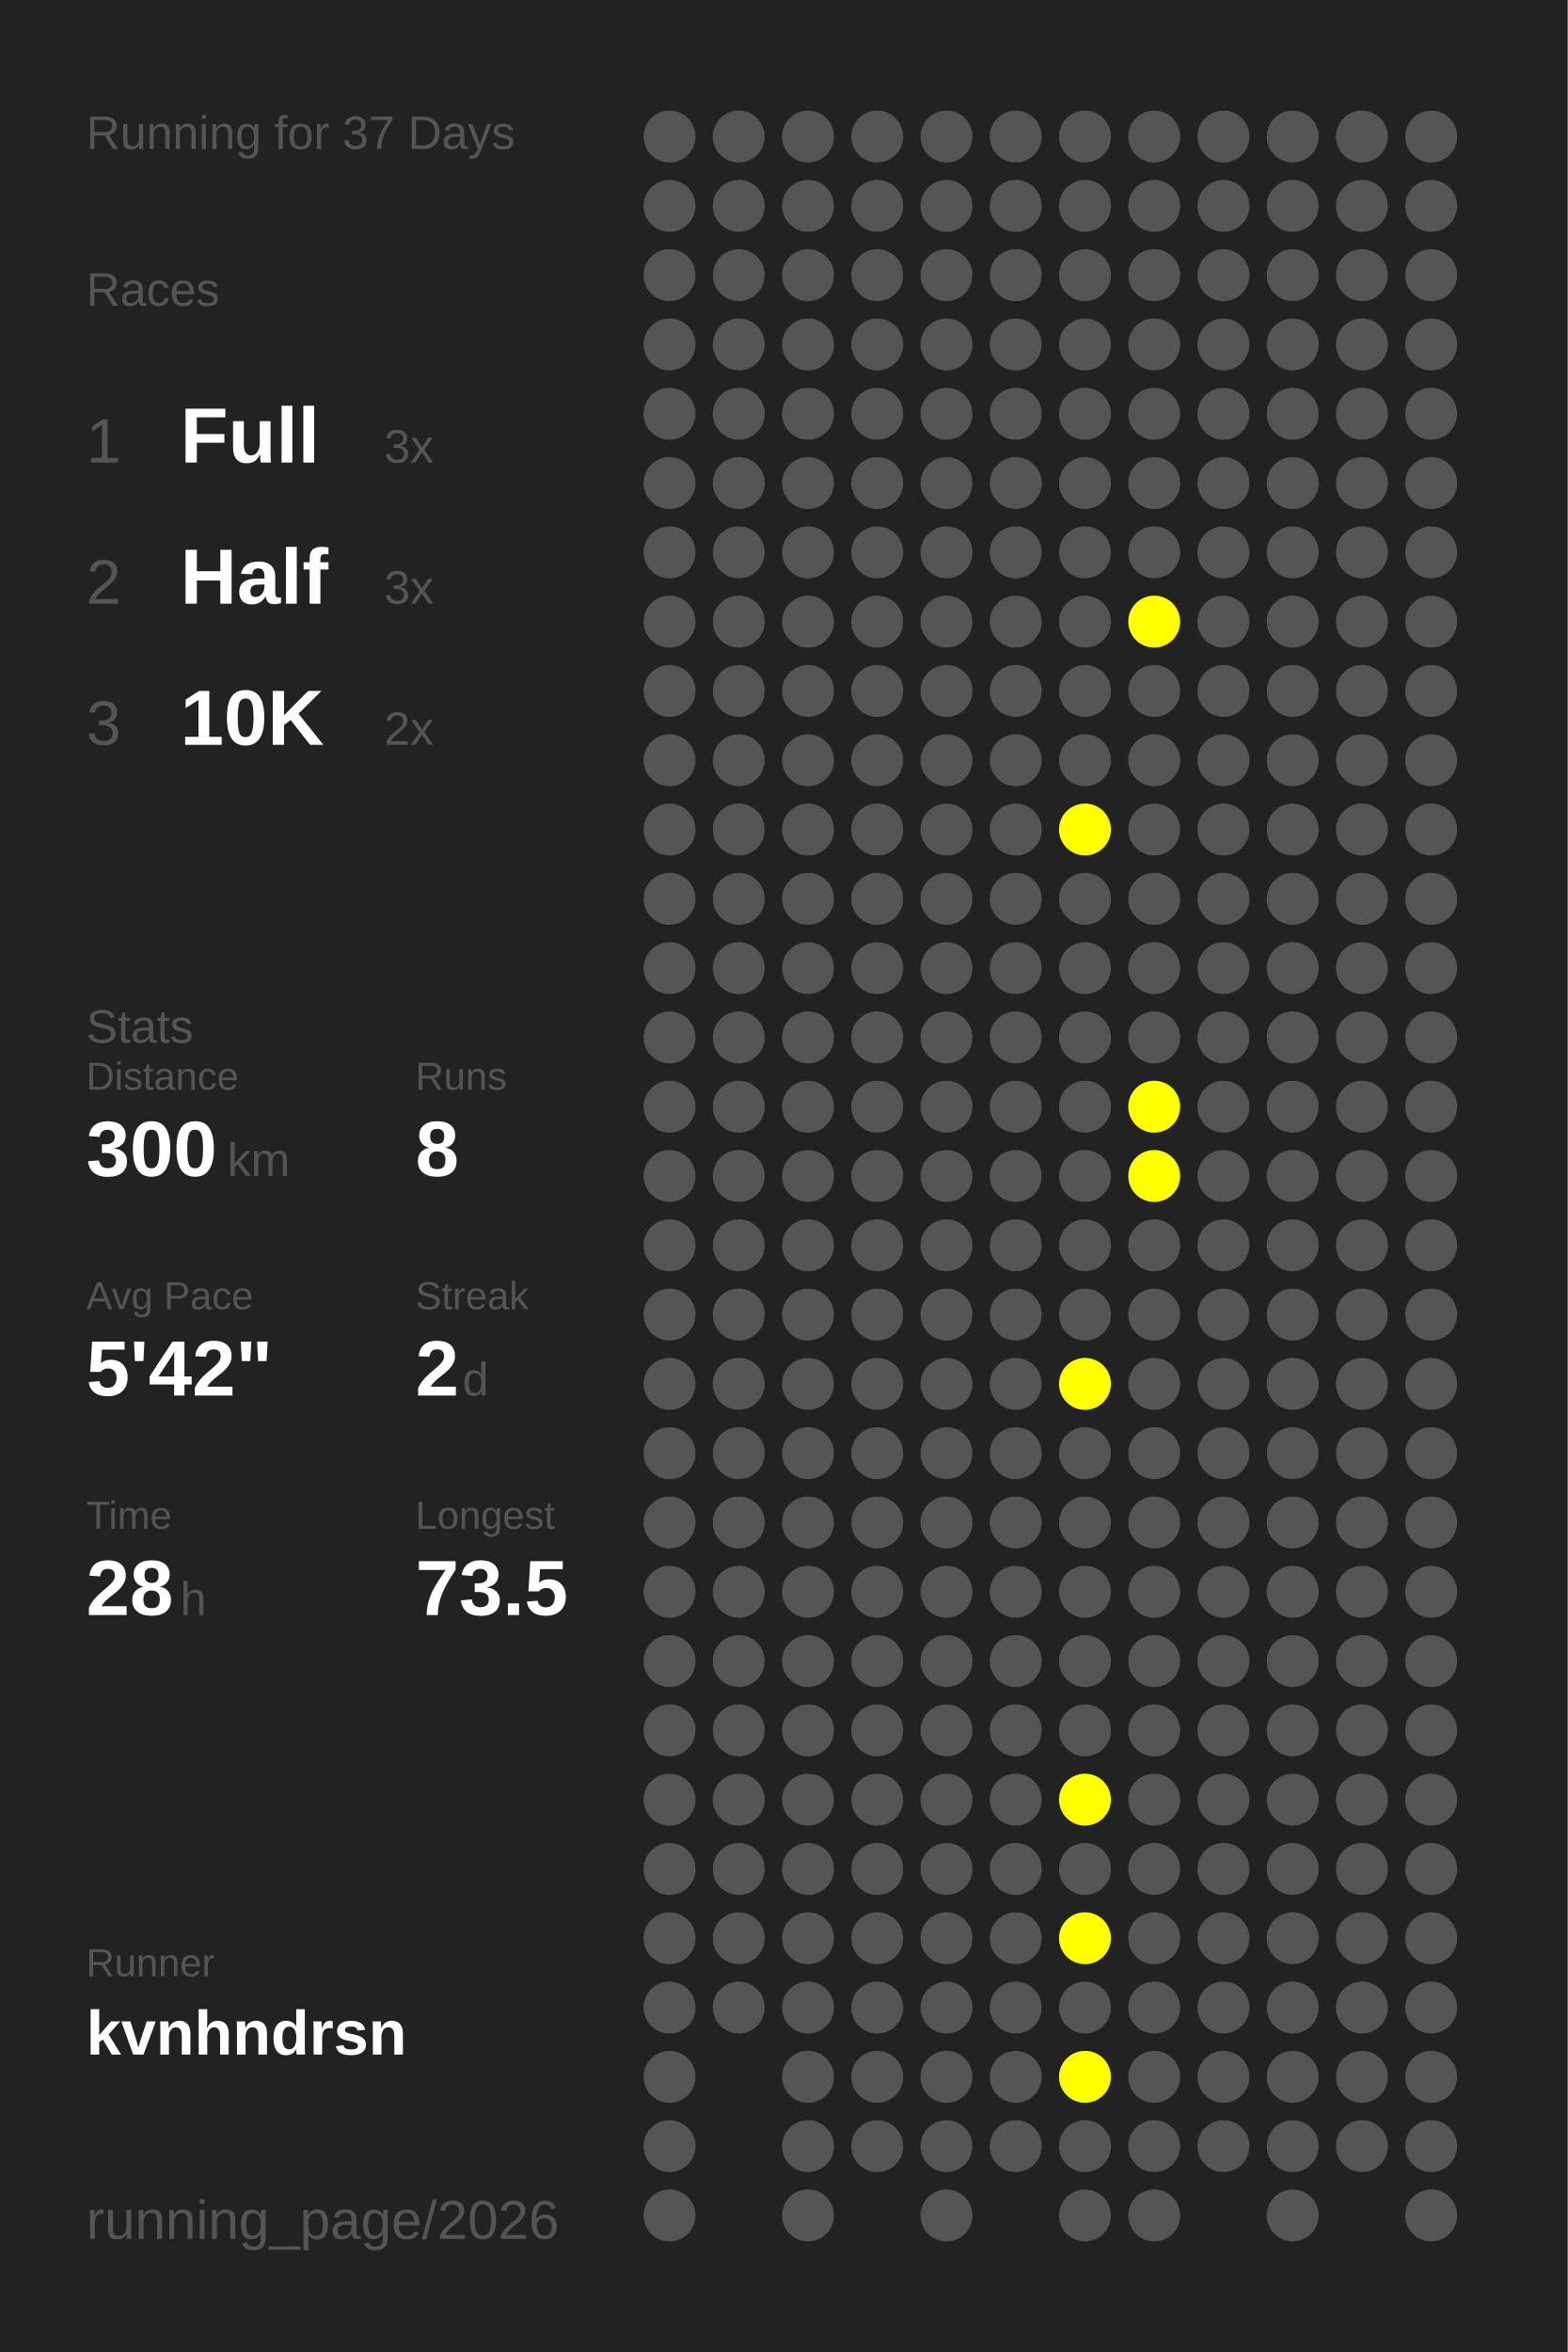
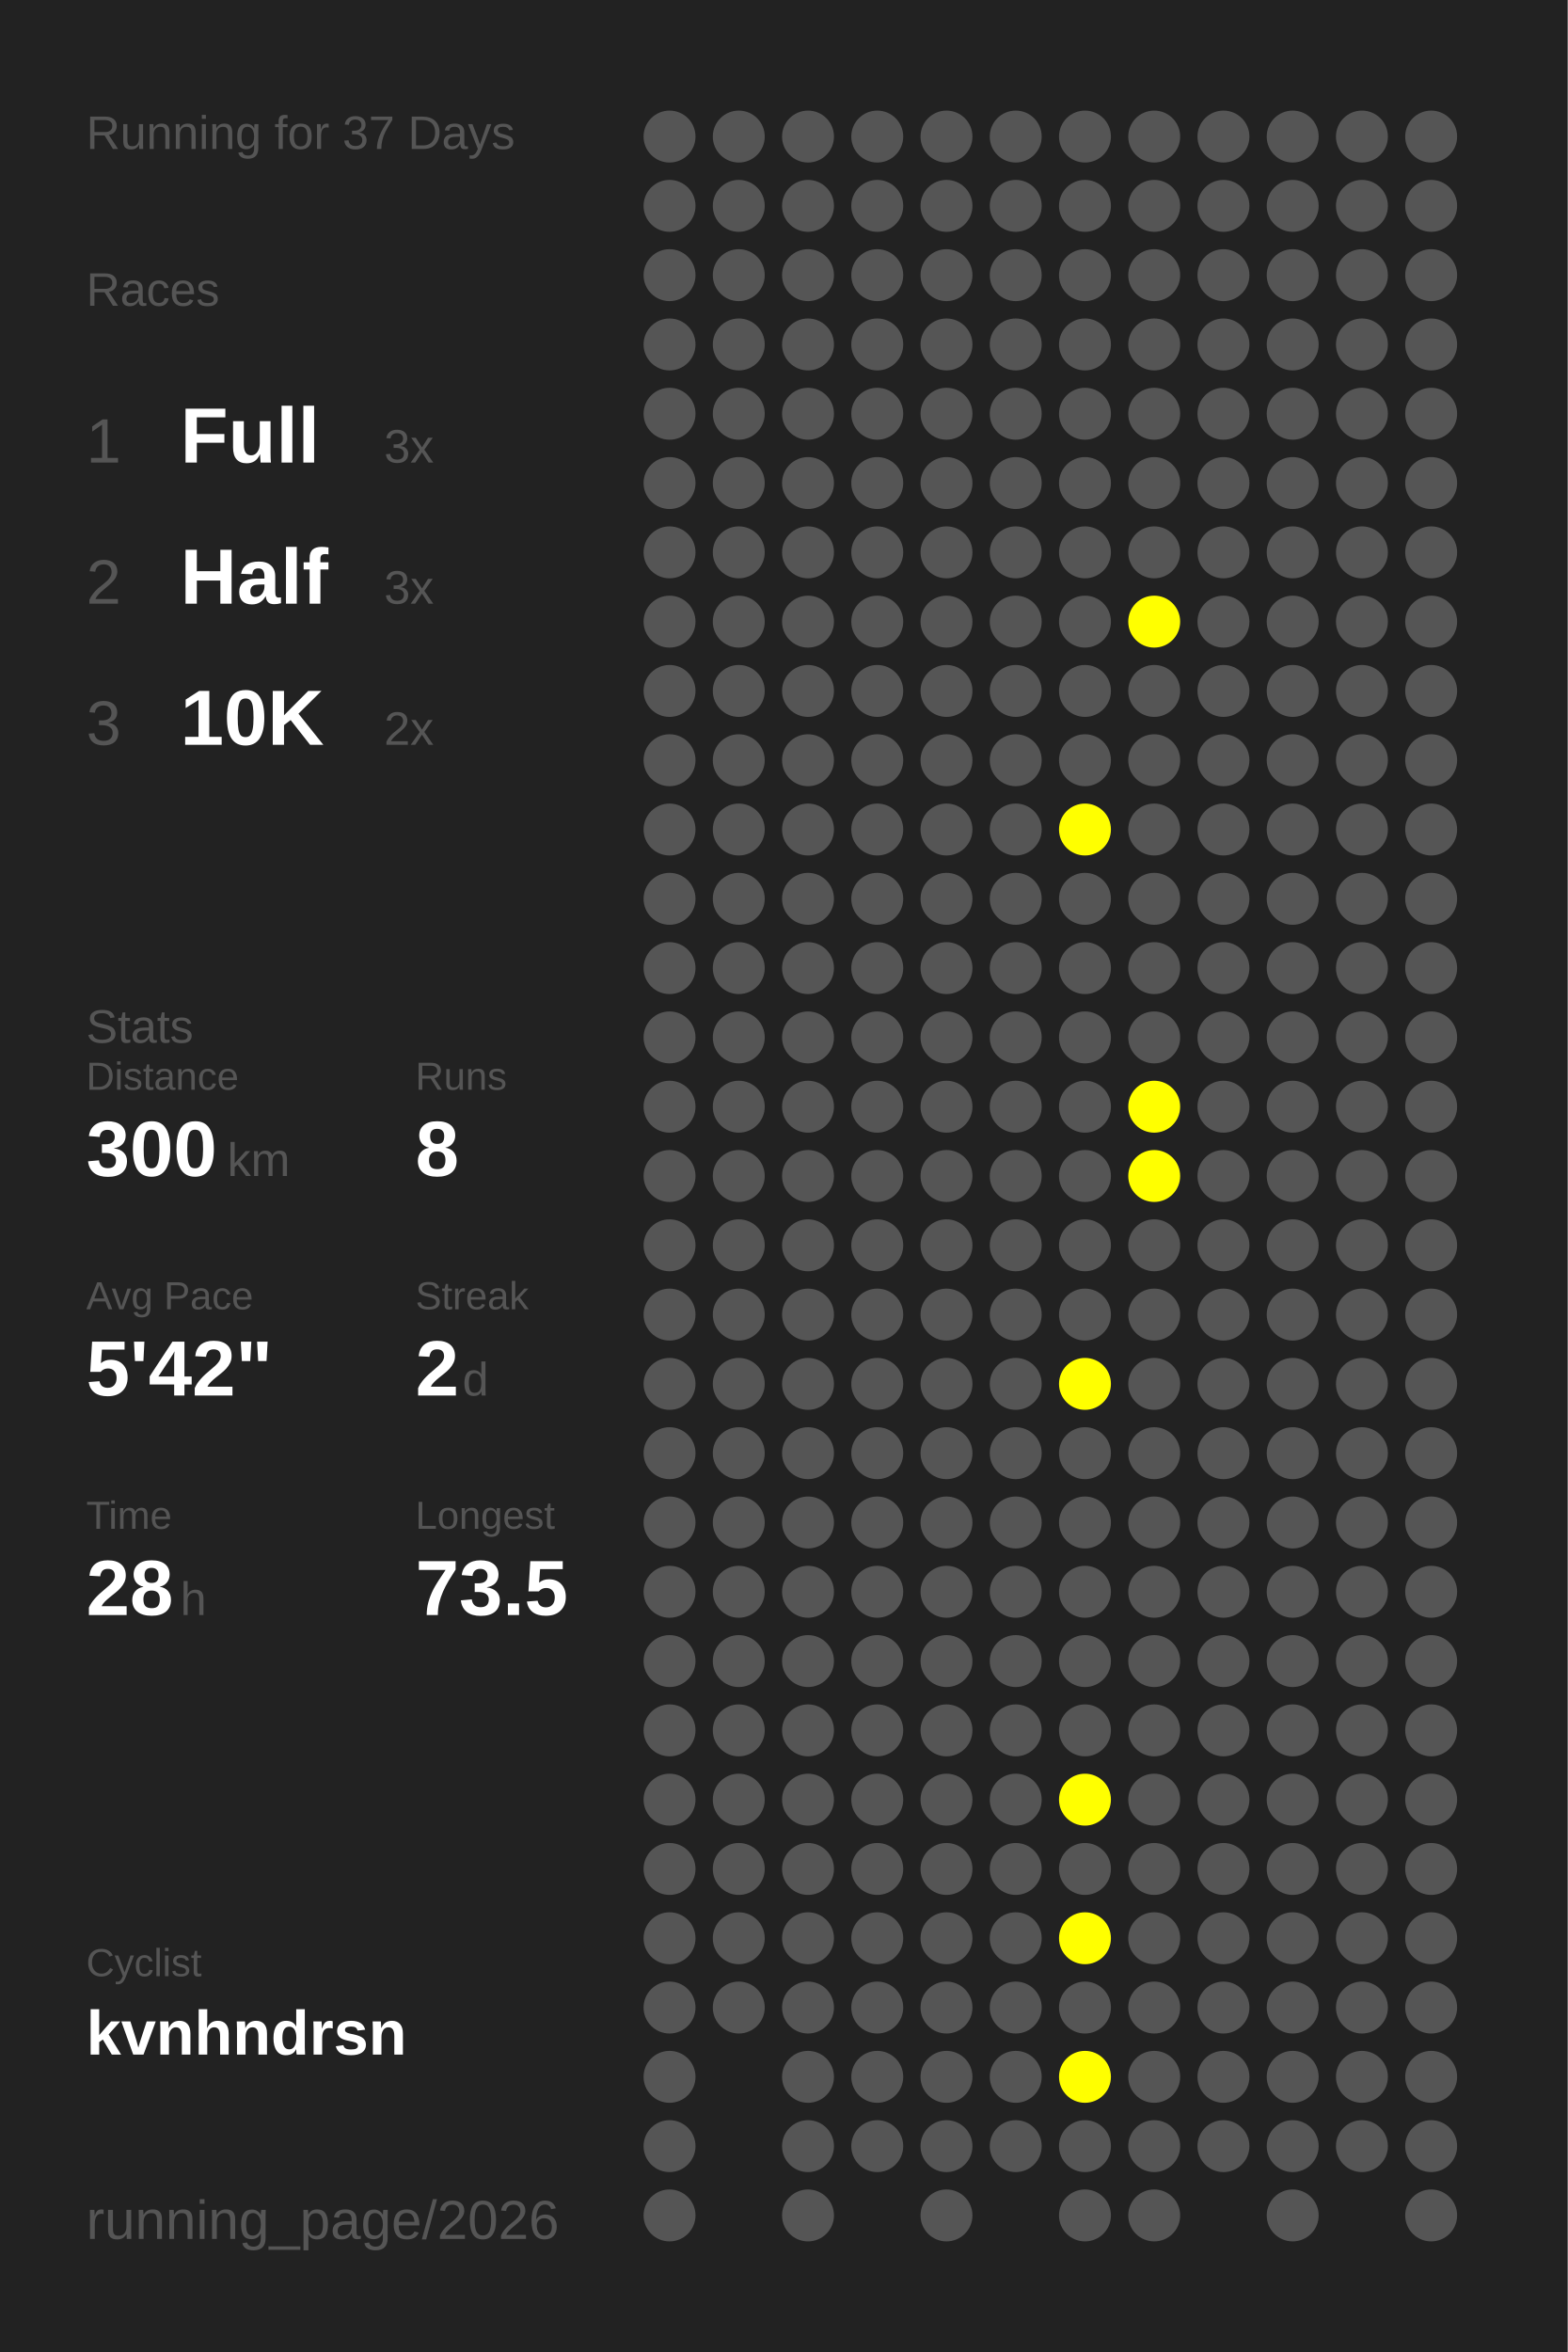
<svg xmlns="http://www.w3.org/2000/svg" baseProfile="full" height="300mm" version="1.1" viewBox="0,0,200,300" width="200mm">
  <defs />
  <rect fill="#222222" height="300" width="200" x="0" y="0" />
  <text fill="#555555" style="font-size:6px; font-family:Arial;" x="11" y="19">Running for 37 Days</text>
  <text fill="#555555" style="font-size:6px; font-family:Arial;" x="11" y="39">Races</text>
  <text fill="#555555" style="font-size:8px; font-family:Arial;" x="11" y="59">1</text>
  <text fill="#FFFFFF" style="font-size:10px; font-family:Arial; font-weight:bold;" x="23" y="59">Full</text>
  <text fill="#555555" style="font-size:6px; font-family:Arial;" x="49" y="59">3x</text>
  <text fill="#555555" style="font-size:8px; font-family:Arial;" x="11" y="77">2</text>
  <text fill="#FFFFFF" style="font-size:10px; font-family:Arial; font-weight:bold;" x="23" y="77">Half</text>
  <text fill="#555555" style="font-size:6px; font-family:Arial;" x="49" y="77">3x</text>
  <text fill="#555555" style="font-size:8px; font-family:Arial;" x="11" y="95">3</text>
  <text fill="#FFFFFF" style="font-size:10px; font-family:Arial; font-weight:bold;" x="23" y="95">10K</text>
  <text fill="#555555" style="font-size:6px; font-family:Arial;" x="49" y="95">2x</text>
  <text fill="#555555" style="font-size:6px; font-family:Arial;" x="11" y="133">Stats</text>
  <text fill="#555555" style="font-size:5px; font-family:Arial;" x="11" y="139">Distance</text>
  <text fill="#FFFFFF" style="font-size:10px; font-family:Arial; font-weight:bold;" x="11" y="150">300</text>
  <text fill="#555555" style="font-size:6px; font-family:Arial;" x="29" y="150">km</text>
  <text fill="#555555" style="font-size:5px; font-family:Arial;" x="53" y="139">Runs</text>
  <text fill="#FFFFFF" style="font-size:10px; font-family:Arial; font-weight:bold;" x="53" y="150">8</text>
  <text fill="#555555" style="font-size:5px; font-family:Arial;" x="11" y="167">Avg Pace</text>
  <text fill="#FFFFFF" style="font-size:10px; font-family:Arial; font-weight:bold;" x="11" y="178">5'42"</text>
  <text fill="#555555" style="font-size:5px; font-family:Arial;" x="53" y="167">Streak</text>
  <text fill="#FFFFFF" style="font-size:10px; font-family:Arial; font-weight:bold;" x="53" y="178">2</text>
  <text fill="#555555" style="font-size:6px; font-family:Arial;" x="59" y="178">d</text>
  <text fill="#555555" style="font-size:5px; font-family:Arial;" x="11" y="195">Time</text>
  <text fill="#FFFFFF" style="font-size:10px; font-family:Arial; font-weight:bold;" x="11" y="206">28</text>
  <text fill="#555555" style="font-size:6px; font-family:Arial;" x="23" y="206">h</text>
  <text fill="#555555" style="font-size:5px; font-family:Arial;" x="53" y="195">Longest</text>
  <text fill="#FFFFFF" style="font-size:10px; font-family:Arial; font-weight:bold;" x="53" y="206">73.5</text>
-   <text fill="#555555" style="font-size:5px; font-family:Arial;" x="11" y="252.065">Runner</text>
+   <text fill="#555555" style="font-size:5px; font-family:Arial;" x="11" y="252.065">Cyclist</text>
  <text fill="#FFFFFF" style="font-size:8px; font-family:Arial; font-weight:bold;" x="11" y="262.065">kvnhndrsn</text>
  <text fill="#555555" style="font-size:7px; font-family:Arial;" x="11" y="285.581">running_page/2026</text>
  <circle cx="85.417" cy="17.419" fill="#555555" r="3.312" />
  <circle cx="85.417" cy="26.258" fill="#555555" r="3.312" />
  <circle cx="85.417" cy="35.097" fill="#555555" r="3.312" />
  <circle cx="85.417" cy="43.935" fill="#555555" r="3.312" />
  <circle cx="85.417" cy="52.774" fill="#555555" r="3.312" />
  <circle cx="85.417" cy="61.613" fill="#555555" r="3.312" />
  <circle cx="85.417" cy="70.452" fill="#555555" r="3.312" />
  <circle cx="85.417" cy="79.29" fill="#555555" r="3.312" />
  <circle cx="85.417" cy="88.129" fill="#555555" r="3.312" />
  <circle cx="85.417" cy="96.968" fill="#555555" r="3.312" />
  <circle cx="85.417" cy="105.806" fill="#555555" r="3.312" />
  <circle cx="85.417" cy="114.645" fill="#555555" r="3.312" />
  <circle cx="85.417" cy="123.484" fill="#555555" r="3.312" />
  <circle cx="85.417" cy="132.323" fill="#555555" r="3.312" />
  <circle cx="85.417" cy="141.161" fill="#555555" r="3.312" />
  <circle cx="85.417" cy="150" fill="#555555" r="3.312" />
  <circle cx="85.417" cy="158.839" fill="#555555" r="3.312" />
  <circle cx="85.417" cy="167.677" fill="#555555" r="3.312" />
  <circle cx="85.417" cy="176.516" fill="#555555" r="3.312" />
  <circle cx="85.417" cy="185.355" fill="#555555" r="3.312" />
  <circle cx="85.417" cy="194.194" fill="#555555" r="3.312" />
  <circle cx="85.417" cy="203.032" fill="#555555" r="3.312" />
  <circle cx="85.417" cy="211.871" fill="#555555" r="3.312" />
  <circle cx="85.417" cy="220.71" fill="#555555" r="3.312" />
  <circle cx="85.417" cy="229.548" fill="#555555" r="3.312" />
  <circle cx="85.417" cy="238.387" fill="#555555" r="3.312" />
  <circle cx="85.417" cy="247.226" fill="#555555" r="3.312" />
  <circle cx="85.417" cy="256.065" fill="#555555" r="3.312" />
  <circle cx="85.417" cy="264.903" fill="#555555" r="3.312" />
  <circle cx="85.417" cy="273.742" fill="#555555" r="3.312" />
  <circle cx="85.417" cy="282.581" fill="#555555" r="3.312" />
  <circle cx="94.25" cy="17.419" fill="#555555" r="3.312" />
  <circle cx="94.25" cy="26.258" fill="#555555" r="3.312" />
  <circle cx="94.25" cy="35.097" fill="#555555" r="3.312" />
  <circle cx="94.25" cy="43.935" fill="#555555" r="3.312" />
  <circle cx="94.25" cy="52.774" fill="#555555" r="3.312" />
  <circle cx="94.25" cy="61.613" fill="#555555" r="3.312" />
  <circle cx="94.25" cy="70.452" fill="#555555" r="3.312" />
  <circle cx="94.25" cy="79.29" fill="#555555" r="3.312" />
  <circle cx="94.25" cy="88.129" fill="#555555" r="3.312" />
  <circle cx="94.25" cy="96.968" fill="#555555" r="3.312" />
  <circle cx="94.25" cy="105.806" fill="#555555" r="3.312" />
  <circle cx="94.25" cy="114.645" fill="#555555" r="3.312" />
  <circle cx="94.25" cy="123.484" fill="#555555" r="3.312" />
  <circle cx="94.25" cy="132.323" fill="#555555" r="3.312" />
  <circle cx="94.25" cy="141.161" fill="#555555" r="3.312" />
  <circle cx="94.25" cy="150" fill="#555555" r="3.312" />
  <circle cx="94.25" cy="158.839" fill="#555555" r="3.312" />
  <circle cx="94.25" cy="167.677" fill="#555555" r="3.312" />
  <circle cx="94.25" cy="176.516" fill="#555555" r="3.312" />
  <circle cx="94.25" cy="185.355" fill="#555555" r="3.312" />
  <circle cx="94.25" cy="194.194" fill="#555555" r="3.312" />
  <circle cx="94.25" cy="203.032" fill="#555555" r="3.312" />
  <circle cx="94.25" cy="211.871" fill="#555555" r="3.312" />
  <circle cx="94.25" cy="220.71" fill="#555555" r="3.312" />
  <circle cx="94.25" cy="229.548" fill="#555555" r="3.312" />
  <circle cx="94.25" cy="238.387" fill="#555555" r="3.312" />
  <circle cx="94.25" cy="247.226" fill="#555555" r="3.312" />
  <circle cx="94.25" cy="256.065" fill="#555555" r="3.312" />
  <circle cx="103.083" cy="17.419" fill="#555555" r="3.312" />
  <circle cx="103.083" cy="26.258" fill="#555555" r="3.312" />
  <circle cx="103.083" cy="35.097" fill="#555555" r="3.312" />
  <circle cx="103.083" cy="43.935" fill="#555555" r="3.312" />
  <circle cx="103.083" cy="52.774" fill="#555555" r="3.312" />
  <circle cx="103.083" cy="61.613" fill="#555555" r="3.312" />
  <circle cx="103.083" cy="70.452" fill="#555555" r="3.312" />
  <circle cx="103.083" cy="79.29" fill="#555555" r="3.312" />
  <circle cx="103.083" cy="88.129" fill="#555555" r="3.312" />
  <circle cx="103.083" cy="96.968" fill="#555555" r="3.312" />
  <circle cx="103.083" cy="105.806" fill="#555555" r="3.312" />
  <circle cx="103.083" cy="114.645" fill="#555555" r="3.312" />
  <circle cx="103.083" cy="123.484" fill="#555555" r="3.312" />
  <circle cx="103.083" cy="132.323" fill="#555555" r="3.312" />
  <circle cx="103.083" cy="141.161" fill="#555555" r="3.312" />
  <circle cx="103.083" cy="150" fill="#555555" r="3.312" />
  <circle cx="103.083" cy="158.839" fill="#555555" r="3.312" />
  <circle cx="103.083" cy="167.677" fill="#555555" r="3.312" />
  <circle cx="103.083" cy="176.516" fill="#555555" r="3.312" />
  <circle cx="103.083" cy="185.355" fill="#555555" r="3.312" />
  <circle cx="103.083" cy="194.194" fill="#555555" r="3.312" />
  <circle cx="103.083" cy="203.032" fill="#555555" r="3.312" />
  <circle cx="103.083" cy="211.871" fill="#555555" r="3.312" />
  <circle cx="103.083" cy="220.71" fill="#555555" r="3.312" />
  <circle cx="103.083" cy="229.548" fill="#555555" r="3.312" />
  <circle cx="103.083" cy="238.387" fill="#555555" r="3.312" />
  <circle cx="103.083" cy="247.226" fill="#555555" r="3.312" />
  <circle cx="103.083" cy="256.065" fill="#555555" r="3.312" />
  <circle cx="103.083" cy="264.903" fill="#555555" r="3.312" />
  <circle cx="103.083" cy="273.742" fill="#555555" r="3.312" />
  <circle cx="103.083" cy="282.581" fill="#555555" r="3.312" />
  <circle cx="111.917" cy="17.419" fill="#555555" r="3.312" />
  <circle cx="111.917" cy="26.258" fill="#555555" r="3.312" />
  <circle cx="111.917" cy="35.097" fill="#555555" r="3.312" />
  <circle cx="111.917" cy="43.935" fill="#555555" r="3.312" />
  <circle cx="111.917" cy="52.774" fill="#555555" r="3.312" />
  <circle cx="111.917" cy="61.613" fill="#555555" r="3.312" />
  <circle cx="111.917" cy="70.452" fill="#555555" r="3.312" />
  <circle cx="111.917" cy="79.29" fill="#555555" r="3.312" />
  <circle cx="111.917" cy="88.129" fill="#555555" r="3.312" />
  <circle cx="111.917" cy="96.968" fill="#555555" r="3.312" />
  <circle cx="111.917" cy="105.806" fill="#555555" r="3.312" />
  <circle cx="111.917" cy="114.645" fill="#555555" r="3.312" />
  <circle cx="111.917" cy="123.484" fill="#555555" r="3.312" />
  <circle cx="111.917" cy="132.323" fill="#555555" r="3.312" />
  <circle cx="111.917" cy="141.161" fill="#555555" r="3.312" />
  <circle cx="111.917" cy="150" fill="#555555" r="3.312" />
  <circle cx="111.917" cy="158.839" fill="#555555" r="3.312" />
  <circle cx="111.917" cy="167.677" fill="#555555" r="3.312" />
  <circle cx="111.917" cy="176.516" fill="#555555" r="3.312" />
  <circle cx="111.917" cy="185.355" fill="#555555" r="3.312" />
  <circle cx="111.917" cy="194.194" fill="#555555" r="3.312" />
  <circle cx="111.917" cy="203.032" fill="#555555" r="3.312" />
  <circle cx="111.917" cy="211.871" fill="#555555" r="3.312" />
  <circle cx="111.917" cy="220.71" fill="#555555" r="3.312" />
  <circle cx="111.917" cy="229.548" fill="#555555" r="3.312" />
  <circle cx="111.917" cy="238.387" fill="#555555" r="3.312" />
  <circle cx="111.917" cy="247.226" fill="#555555" r="3.312" />
  <circle cx="111.917" cy="256.065" fill="#555555" r="3.312" />
  <circle cx="111.917" cy="264.903" fill="#555555" r="3.312" />
  <circle cx="111.917" cy="273.742" fill="#555555" r="3.312" />
  <circle cx="120.75" cy="17.419" fill="#555555" r="3.312" />
  <circle cx="120.75" cy="26.258" fill="#555555" r="3.312" />
  <circle cx="120.75" cy="35.097" fill="#555555" r="3.312" />
  <circle cx="120.75" cy="43.935" fill="#555555" r="3.312" />
  <circle cx="120.75" cy="52.774" fill="#555555" r="3.312" />
  <circle cx="120.75" cy="61.613" fill="#555555" r="3.312" />
  <circle cx="120.75" cy="70.452" fill="#555555" r="3.312" />
  <circle cx="120.75" cy="79.29" fill="#555555" r="3.312" />
  <circle cx="120.75" cy="88.129" fill="#555555" r="3.312" />
  <circle cx="120.75" cy="96.968" fill="#555555" r="3.312" />
  <circle cx="120.75" cy="105.806" fill="#555555" r="3.312" />
  <circle cx="120.75" cy="114.645" fill="#555555" r="3.312" />
  <circle cx="120.75" cy="123.484" fill="#555555" r="3.312" />
  <circle cx="120.75" cy="132.323" fill="#555555" r="3.312" />
  <circle cx="120.75" cy="141.161" fill="#555555" r="3.312" />
  <circle cx="120.75" cy="150" fill="#555555" r="3.312" />
  <circle cx="120.75" cy="158.839" fill="#555555" r="3.312" />
  <circle cx="120.75" cy="167.677" fill="#555555" r="3.312" />
  <circle cx="120.75" cy="176.516" fill="#555555" r="3.312" />
  <circle cx="120.75" cy="185.355" fill="#555555" r="3.312" />
  <circle cx="120.75" cy="194.194" fill="#555555" r="3.312" />
  <circle cx="120.75" cy="203.032" fill="#555555" r="3.312" />
  <circle cx="120.75" cy="211.871" fill="#555555" r="3.312" />
  <circle cx="120.75" cy="220.71" fill="#555555" r="3.312" />
  <circle cx="120.75" cy="229.548" fill="#555555" r="3.312" />
  <circle cx="120.75" cy="238.387" fill="#555555" r="3.312" />
  <circle cx="120.75" cy="247.226" fill="#555555" r="3.312" />
  <circle cx="120.75" cy="256.065" fill="#555555" r="3.312" />
  <circle cx="120.75" cy="264.903" fill="#555555" r="3.312" />
  <circle cx="120.75" cy="273.742" fill="#555555" r="3.312" />
  <circle cx="120.75" cy="282.581" fill="#555555" r="3.312" />
  <circle cx="129.583" cy="17.419" fill="#555555" r="3.312" />
  <circle cx="129.583" cy="26.258" fill="#555555" r="3.312" />
  <circle cx="129.583" cy="35.097" fill="#555555" r="3.312" />
  <circle cx="129.583" cy="43.935" fill="#555555" r="3.312" />
  <circle cx="129.583" cy="52.774" fill="#555555" r="3.312" />
  <circle cx="129.583" cy="61.613" fill="#555555" r="3.312" />
  <circle cx="129.583" cy="70.452" fill="#555555" r="3.312" />
  <circle cx="129.583" cy="79.29" fill="#555555" r="3.312" />
  <circle cx="129.583" cy="88.129" fill="#555555" r="3.312" />
  <circle cx="129.583" cy="96.968" fill="#555555" r="3.312" />
  <circle cx="129.583" cy="105.806" fill="#555555" r="3.312" />
  <circle cx="129.583" cy="114.645" fill="#555555" r="3.312" />
  <circle cx="129.583" cy="123.484" fill="#555555" r="3.312" />
  <circle cx="129.583" cy="132.323" fill="#555555" r="3.312" />
  <circle cx="129.583" cy="141.161" fill="#555555" r="3.312" />
  <circle cx="129.583" cy="150" fill="#555555" r="3.312" />
  <circle cx="129.583" cy="158.839" fill="#555555" r="3.312" />
  <circle cx="129.583" cy="167.677" fill="#555555" r="3.312" />
  <circle cx="129.583" cy="176.516" fill="#555555" r="3.312" />
  <circle cx="129.583" cy="185.355" fill="#555555" r="3.312" />
  <circle cx="129.583" cy="194.194" fill="#555555" r="3.312" />
  <circle cx="129.583" cy="203.032" fill="#555555" r="3.312" />
  <circle cx="129.583" cy="211.871" fill="#555555" r="3.312" />
  <circle cx="129.583" cy="220.71" fill="#555555" r="3.312" />
  <circle cx="129.583" cy="229.548" fill="#555555" r="3.312" />
  <circle cx="129.583" cy="238.387" fill="#555555" r="3.312" />
  <circle cx="129.583" cy="247.226" fill="#555555" r="3.312" />
  <circle cx="129.583" cy="256.065" fill="#555555" r="3.312" />
  <circle cx="129.583" cy="264.903" fill="#555555" r="3.312" />
  <circle cx="129.583" cy="273.742" fill="#555555" r="3.312" />
  <circle cx="138.417" cy="17.419" fill="#555555" r="3.312" />
  <circle cx="138.417" cy="26.258" fill="#555555" r="3.312" />
  <circle cx="138.417" cy="35.097" fill="#555555" r="3.312" />
  <circle cx="138.417" cy="43.935" fill="#555555" r="3.312" />
  <circle cx="138.417" cy="52.774" fill="#555555" r="3.312" />
  <circle cx="138.417" cy="61.613" fill="#555555" r="3.312" />
  <circle cx="138.417" cy="70.452" fill="#555555" r="3.312" />
  <circle cx="138.417" cy="79.29" fill="#555555" r="3.312" />
  <circle cx="138.417" cy="88.129" fill="#555555" r="3.312" />
  <circle cx="138.417" cy="96.968" fill="#555555" r="3.312" />
  <circle cx="138.417" cy="105.806" fill="#FFFF00" r="3.312" />
  <circle cx="138.417" cy="114.645" fill="#555555" r="3.312" />
  <circle cx="138.417" cy="123.484" fill="#555555" r="3.312" />
  <circle cx="138.417" cy="132.323" fill="#555555" r="3.312" />
  <circle cx="138.417" cy="141.161" fill="#555555" r="3.312" />
  <circle cx="138.417" cy="150" fill="#555555" r="3.312" />
  <circle cx="138.417" cy="158.839" fill="#555555" r="3.312" />
  <circle cx="138.417" cy="167.677" fill="#555555" r="3.312" />
  <circle cx="138.417" cy="176.516" fill="#FFFF00" r="3.312" />
  <circle cx="138.417" cy="185.355" fill="#555555" r="3.312" />
  <circle cx="138.417" cy="194.194" fill="#555555" r="3.312" />
  <circle cx="138.417" cy="203.032" fill="#555555" r="3.312" />
  <circle cx="138.417" cy="211.871" fill="#555555" r="3.312" />
  <circle cx="138.417" cy="220.71" fill="#555555" r="3.312" />
  <circle cx="138.417" cy="229.548" fill="#FFFF00" r="3.312" />
  <circle cx="138.417" cy="238.387" fill="#555555" r="3.312" />
  <circle cx="138.417" cy="247.226" fill="#FFFF00" r="3.312" />
  <circle cx="138.417" cy="256.065" fill="#555555" r="3.312" />
  <circle cx="138.417" cy="264.903" fill="#FFFF00" r="3.312" />
  <circle cx="138.417" cy="273.742" fill="#555555" r="3.312" />
  <circle cx="138.417" cy="282.581" fill="#555555" r="3.312" />
  <circle cx="147.25" cy="17.419" fill="#555555" r="3.312" />
  <circle cx="147.25" cy="26.258" fill="#555555" r="3.312" />
  <circle cx="147.25" cy="35.097" fill="#555555" r="3.312" />
  <circle cx="147.25" cy="43.935" fill="#555555" r="3.312" />
  <circle cx="147.25" cy="52.774" fill="#555555" r="3.312" />
  <circle cx="147.25" cy="61.613" fill="#555555" r="3.312" />
  <circle cx="147.25" cy="70.452" fill="#555555" r="3.312" />
  <circle cx="147.25" cy="79.29" fill="#FFFF00" r="3.312" />
  <circle cx="147.25" cy="88.129" fill="#555555" r="3.312" />
  <circle cx="147.25" cy="96.968" fill="#555555" r="3.312" />
  <circle cx="147.25" cy="105.806" fill="#555555" r="3.312" />
  <circle cx="147.25" cy="114.645" fill="#555555" r="3.312" />
  <circle cx="147.25" cy="123.484" fill="#555555" r="3.312" />
  <circle cx="147.25" cy="132.323" fill="#555555" r="3.312" />
  <circle cx="147.25" cy="141.161" fill="#FFFF00" r="3.312" />
  <circle cx="147.25" cy="150" fill="#FFFF00" r="3.312" />
  <circle cx="147.25" cy="158.839" fill="#555555" r="3.312" />
  <circle cx="147.25" cy="167.677" fill="#555555" r="3.312" />
  <circle cx="147.25" cy="176.516" fill="#555555" r="3.312" />
  <circle cx="147.25" cy="185.355" fill="#555555" r="3.312" />
  <circle cx="147.25" cy="194.194" fill="#555555" r="3.312" />
  <circle cx="147.25" cy="203.032" fill="#555555" r="3.312" />
  <circle cx="147.25" cy="211.871" fill="#555555" r="3.312" />
  <circle cx="147.25" cy="220.71" fill="#555555" r="3.312" />
  <circle cx="147.25" cy="229.548" fill="#555555" r="3.312" />
  <circle cx="147.25" cy="238.387" fill="#555555" r="3.312" />
  <circle cx="147.25" cy="247.226" fill="#555555" r="3.312" />
  <circle cx="147.25" cy="256.065" fill="#555555" r="3.312" />
  <circle cx="147.25" cy="264.903" fill="#555555" r="3.312" />
  <circle cx="147.25" cy="273.742" fill="#555555" r="3.312" />
  <circle cx="147.25" cy="282.581" fill="#555555" r="3.312" />
  <circle cx="156.083" cy="17.419" fill="#555555" r="3.312" />
  <circle cx="156.083" cy="26.258" fill="#555555" r="3.312" />
  <circle cx="156.083" cy="35.097" fill="#555555" r="3.312" />
  <circle cx="156.083" cy="43.935" fill="#555555" r="3.312" />
  <circle cx="156.083" cy="52.774" fill="#555555" r="3.312" />
  <circle cx="156.083" cy="61.613" fill="#555555" r="3.312" />
  <circle cx="156.083" cy="70.452" fill="#555555" r="3.312" />
  <circle cx="156.083" cy="79.29" fill="#555555" r="3.312" />
  <circle cx="156.083" cy="88.129" fill="#555555" r="3.312" />
  <circle cx="156.083" cy="96.968" fill="#555555" r="3.312" />
  <circle cx="156.083" cy="105.806" fill="#555555" r="3.312" />
  <circle cx="156.083" cy="114.645" fill="#555555" r="3.312" />
  <circle cx="156.083" cy="123.484" fill="#555555" r="3.312" />
  <circle cx="156.083" cy="132.323" fill="#555555" r="3.312" />
  <circle cx="156.083" cy="141.161" fill="#555555" r="3.312" />
  <circle cx="156.083" cy="150" fill="#555555" r="3.312" />
  <circle cx="156.083" cy="158.839" fill="#555555" r="3.312" />
  <circle cx="156.083" cy="167.677" fill="#555555" r="3.312" />
  <circle cx="156.083" cy="176.516" fill="#555555" r="3.312" />
  <circle cx="156.083" cy="185.355" fill="#555555" r="3.312" />
  <circle cx="156.083" cy="194.194" fill="#555555" r="3.312" />
  <circle cx="156.083" cy="203.032" fill="#555555" r="3.312" />
  <circle cx="156.083" cy="211.871" fill="#555555" r="3.312" />
  <circle cx="156.083" cy="220.71" fill="#555555" r="3.312" />
  <circle cx="156.083" cy="229.548" fill="#555555" r="3.312" />
  <circle cx="156.083" cy="238.387" fill="#555555" r="3.312" />
  <circle cx="156.083" cy="247.226" fill="#555555" r="3.312" />
  <circle cx="156.083" cy="256.065" fill="#555555" r="3.312" />
  <circle cx="156.083" cy="264.903" fill="#555555" r="3.312" />
  <circle cx="156.083" cy="273.742" fill="#555555" r="3.312" />
  <circle cx="164.917" cy="17.419" fill="#555555" r="3.312" />
  <circle cx="164.917" cy="26.258" fill="#555555" r="3.312" />
  <circle cx="164.917" cy="35.097" fill="#555555" r="3.312" />
  <circle cx="164.917" cy="43.935" fill="#555555" r="3.312" />
  <circle cx="164.917" cy="52.774" fill="#555555" r="3.312" />
  <circle cx="164.917" cy="61.613" fill="#555555" r="3.312" />
  <circle cx="164.917" cy="70.452" fill="#555555" r="3.312" />
  <circle cx="164.917" cy="79.29" fill="#555555" r="3.312" />
  <circle cx="164.917" cy="88.129" fill="#555555" r="3.312" />
  <circle cx="164.917" cy="96.968" fill="#555555" r="3.312" />
  <circle cx="164.917" cy="105.806" fill="#555555" r="3.312" />
  <circle cx="164.917" cy="114.645" fill="#555555" r="3.312" />
  <circle cx="164.917" cy="123.484" fill="#555555" r="3.312" />
  <circle cx="164.917" cy="132.323" fill="#555555" r="3.312" />
  <circle cx="164.917" cy="141.161" fill="#555555" r="3.312" />
  <circle cx="164.917" cy="150" fill="#555555" r="3.312" />
  <circle cx="164.917" cy="158.839" fill="#555555" r="3.312" />
  <circle cx="164.917" cy="167.677" fill="#555555" r="3.312" />
  <circle cx="164.917" cy="176.516" fill="#555555" r="3.312" />
  <circle cx="164.917" cy="185.355" fill="#555555" r="3.312" />
  <circle cx="164.917" cy="194.194" fill="#555555" r="3.312" />
  <circle cx="164.917" cy="203.032" fill="#555555" r="3.312" />
  <circle cx="164.917" cy="211.871" fill="#555555" r="3.312" />
  <circle cx="164.917" cy="220.71" fill="#555555" r="3.312" />
  <circle cx="164.917" cy="229.548" fill="#555555" r="3.312" />
  <circle cx="164.917" cy="238.387" fill="#555555" r="3.312" />
  <circle cx="164.917" cy="247.226" fill="#555555" r="3.312" />
  <circle cx="164.917" cy="256.065" fill="#555555" r="3.312" />
  <circle cx="164.917" cy="264.903" fill="#555555" r="3.312" />
  <circle cx="164.917" cy="273.742" fill="#555555" r="3.312" />
  <circle cx="164.917" cy="282.581" fill="#555555" r="3.312" />
  <circle cx="173.75" cy="17.419" fill="#555555" r="3.312" />
  <circle cx="173.75" cy="26.258" fill="#555555" r="3.312" />
  <circle cx="173.75" cy="35.097" fill="#555555" r="3.312" />
  <circle cx="173.75" cy="43.935" fill="#555555" r="3.312" />
  <circle cx="173.75" cy="52.774" fill="#555555" r="3.312" />
  <circle cx="173.75" cy="61.613" fill="#555555" r="3.312" />
  <circle cx="173.75" cy="70.452" fill="#555555" r="3.312" />
  <circle cx="173.75" cy="79.29" fill="#555555" r="3.312" />
  <circle cx="173.75" cy="88.129" fill="#555555" r="3.312" />
  <circle cx="173.75" cy="96.968" fill="#555555" r="3.312" />
  <circle cx="173.75" cy="105.806" fill="#555555" r="3.312" />
  <circle cx="173.75" cy="114.645" fill="#555555" r="3.312" />
  <circle cx="173.75" cy="123.484" fill="#555555" r="3.312" />
  <circle cx="173.75" cy="132.323" fill="#555555" r="3.312" />
  <circle cx="173.75" cy="141.161" fill="#555555" r="3.312" />
  <circle cx="173.75" cy="150" fill="#555555" r="3.312" />
  <circle cx="173.75" cy="158.839" fill="#555555" r="3.312" />
  <circle cx="173.75" cy="167.677" fill="#555555" r="3.312" />
  <circle cx="173.75" cy="176.516" fill="#555555" r="3.312" />
  <circle cx="173.75" cy="185.355" fill="#555555" r="3.312" />
  <circle cx="173.75" cy="194.194" fill="#555555" r="3.312" />
  <circle cx="173.75" cy="203.032" fill="#555555" r="3.312" />
  <circle cx="173.75" cy="211.871" fill="#555555" r="3.312" />
  <circle cx="173.75" cy="220.71" fill="#555555" r="3.312" />
  <circle cx="173.75" cy="229.548" fill="#555555" r="3.312" />
  <circle cx="173.75" cy="238.387" fill="#555555" r="3.312" />
  <circle cx="173.75" cy="247.226" fill="#555555" r="3.312" />
  <circle cx="173.75" cy="256.065" fill="#555555" r="3.312" />
  <circle cx="173.75" cy="264.903" fill="#555555" r="3.312" />
  <circle cx="173.75" cy="273.742" fill="#555555" r="3.312" />
  <circle cx="182.583" cy="17.419" fill="#555555" r="3.312" />
  <circle cx="182.583" cy="26.258" fill="#555555" r="3.312" />
  <circle cx="182.583" cy="35.097" fill="#555555" r="3.312" />
  <circle cx="182.583" cy="43.935" fill="#555555" r="3.312" />
  <circle cx="182.583" cy="52.774" fill="#555555" r="3.312" />
  <circle cx="182.583" cy="61.613" fill="#555555" r="3.312" />
  <circle cx="182.583" cy="70.452" fill="#555555" r="3.312" />
  <circle cx="182.583" cy="79.29" fill="#555555" r="3.312" />
  <circle cx="182.583" cy="88.129" fill="#555555" r="3.312" />
  <circle cx="182.583" cy="96.968" fill="#555555" r="3.312" />
  <circle cx="182.583" cy="105.806" fill="#555555" r="3.312" />
  <circle cx="182.583" cy="114.645" fill="#555555" r="3.312" />
  <circle cx="182.583" cy="123.484" fill="#555555" r="3.312" />
  <circle cx="182.583" cy="132.323" fill="#555555" r="3.312" />
  <circle cx="182.583" cy="141.161" fill="#555555" r="3.312" />
  <circle cx="182.583" cy="150" fill="#555555" r="3.312" />
  <circle cx="182.583" cy="158.839" fill="#555555" r="3.312" />
  <circle cx="182.583" cy="167.677" fill="#555555" r="3.312" />
  <circle cx="182.583" cy="176.516" fill="#555555" r="3.312" />
  <circle cx="182.583" cy="185.355" fill="#555555" r="3.312" />
  <circle cx="182.583" cy="194.194" fill="#555555" r="3.312" />
  <circle cx="182.583" cy="203.032" fill="#555555" r="3.312" />
  <circle cx="182.583" cy="211.871" fill="#555555" r="3.312" />
  <circle cx="182.583" cy="220.71" fill="#555555" r="3.312" />
  <circle cx="182.583" cy="229.548" fill="#555555" r="3.312" />
  <circle cx="182.583" cy="238.387" fill="#555555" r="3.312" />
  <circle cx="182.583" cy="247.226" fill="#555555" r="3.312" />
  <circle cx="182.583" cy="256.065" fill="#555555" r="3.312" />
  <circle cx="182.583" cy="264.903" fill="#555555" r="3.312" />
  <circle cx="182.583" cy="273.742" fill="#555555" r="3.312" />
  <circle cx="182.583" cy="282.581" fill="#555555" r="3.312" />
</svg>
